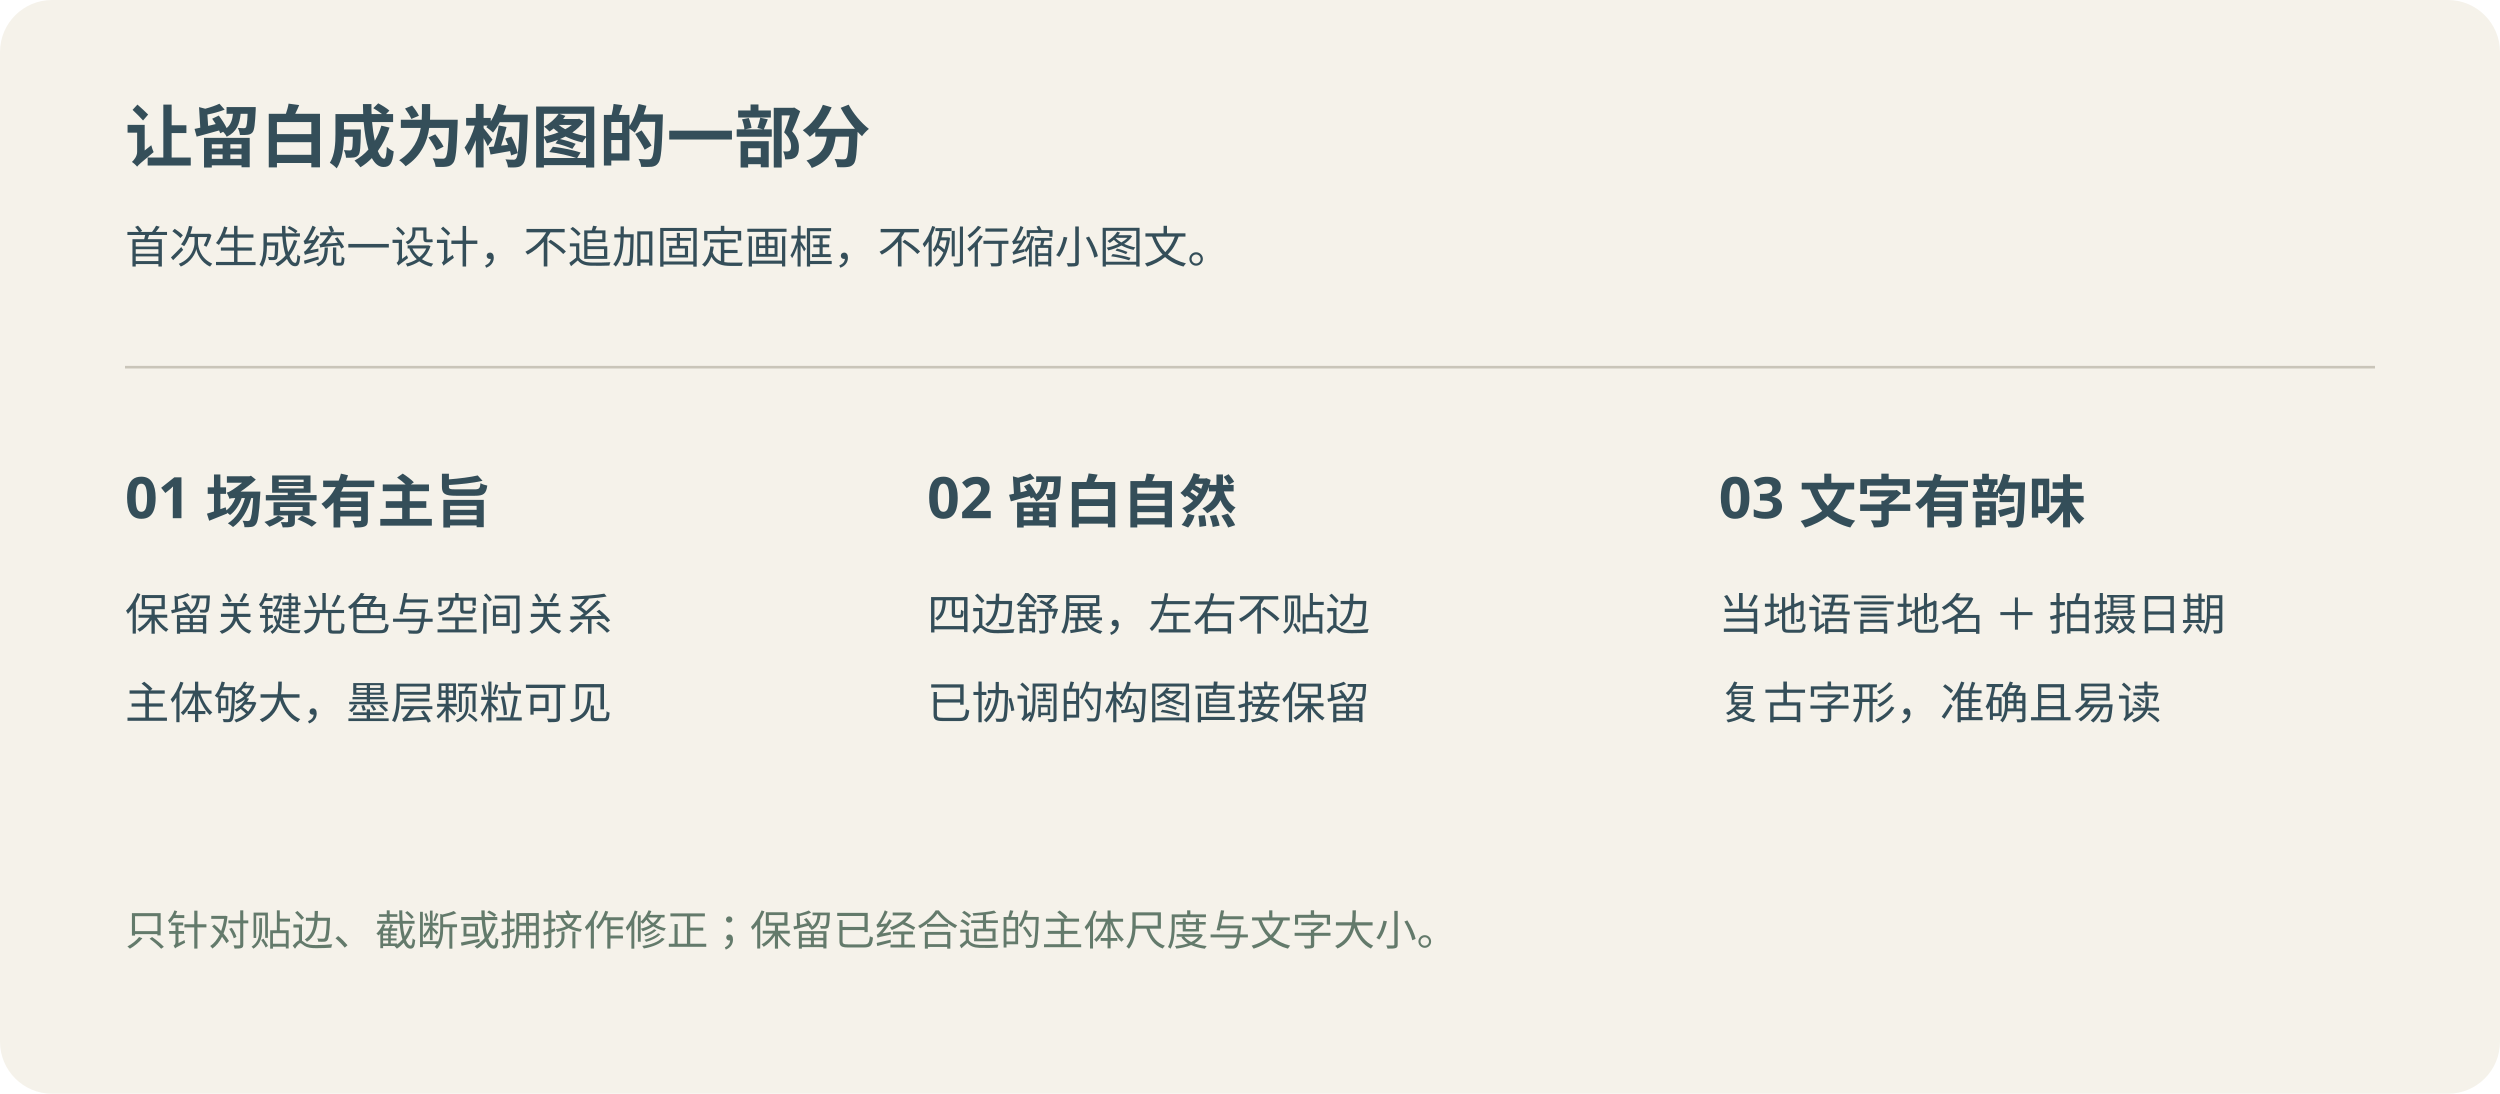
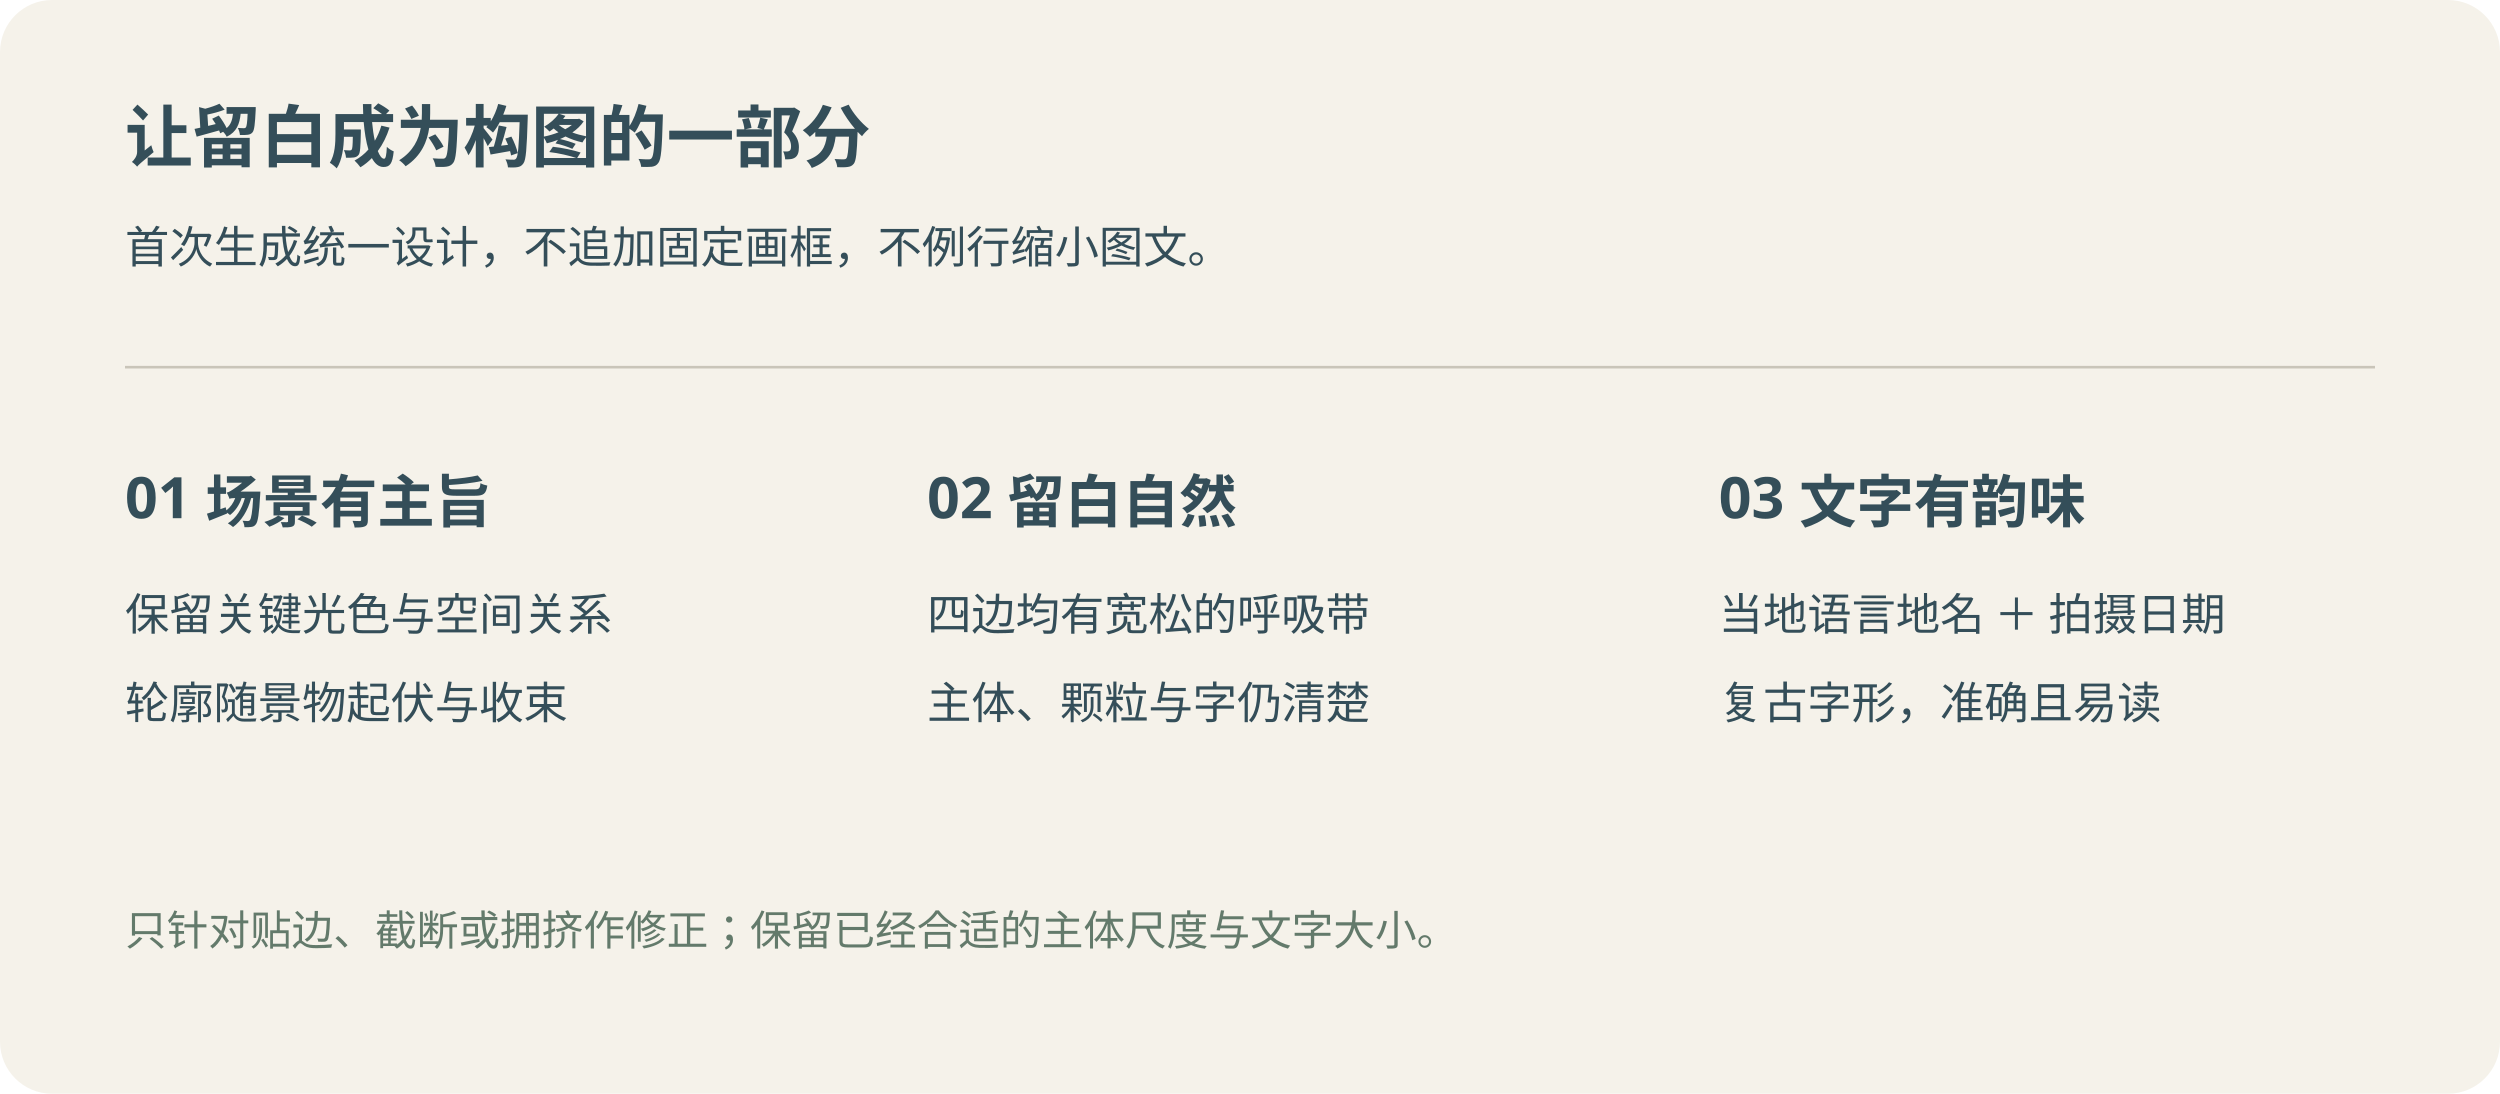
<svg xmlns="http://www.w3.org/2000/svg" width="960" height="420" viewBox="0 0 960 420" role="img" aria-labelledby="title desc">
  <rect width="960" height="420" rx="20" fill="#f5f2ea" />
  <g font-family="sans-serif" fill="#344e59">
    <text x="48" y="62" font-size="26" font-weight="bold">让留白成为构图的一部分</text>
    <text x="48" y="101" font-size="17">首次生成统一设计，不追加固定画框，不例行缩小图文。</text>
    <path d="M48 141 H912" stroke="#c9c5b9" />
    <text x="48" y="199" font-size="22" font-weight="bold">01 场景有主旨</text>
    <text x="48" y="242" font-size="17">保留关键光色与空间关系</text>
-     <text x="48" y="276" font-size="17">主体够大，墨层颗粒可见</text>
+     <text x="48" y="276" font-size="17">轮廓随景物起伏与收束</text>
    <text x="356" y="199" font-size="22" font-weight="bold">02 留白自然</text>
-     <text x="356" y="242" font-size="17">四边舒展，左右不贴边</text>
-     <text x="356" y="276" font-size="17">已协调的构图直接保留</text>
+     <text x="356" y="242" font-size="17">四边均有宽松的呼吸带</text>
+     <text x="356" y="276" font-size="17">主体、颗粒与字仍清楚</text>
    <text x="660" y="199" font-size="22" font-weight="bold">03 文字有韵味</text>
    <text x="660" y="242" font-size="17">当地语言地名 ＋ 拍摄日期</text>
    <text x="660" y="276" font-size="17">复古字形，准确且易读</text>
    <text x="48" y="363" font-size="16" fill="#637a6b">只针对贴边、截断或拥挤作修正；保留已经合适的主体尺度与文字大小。</text>
  </g>
</svg>
